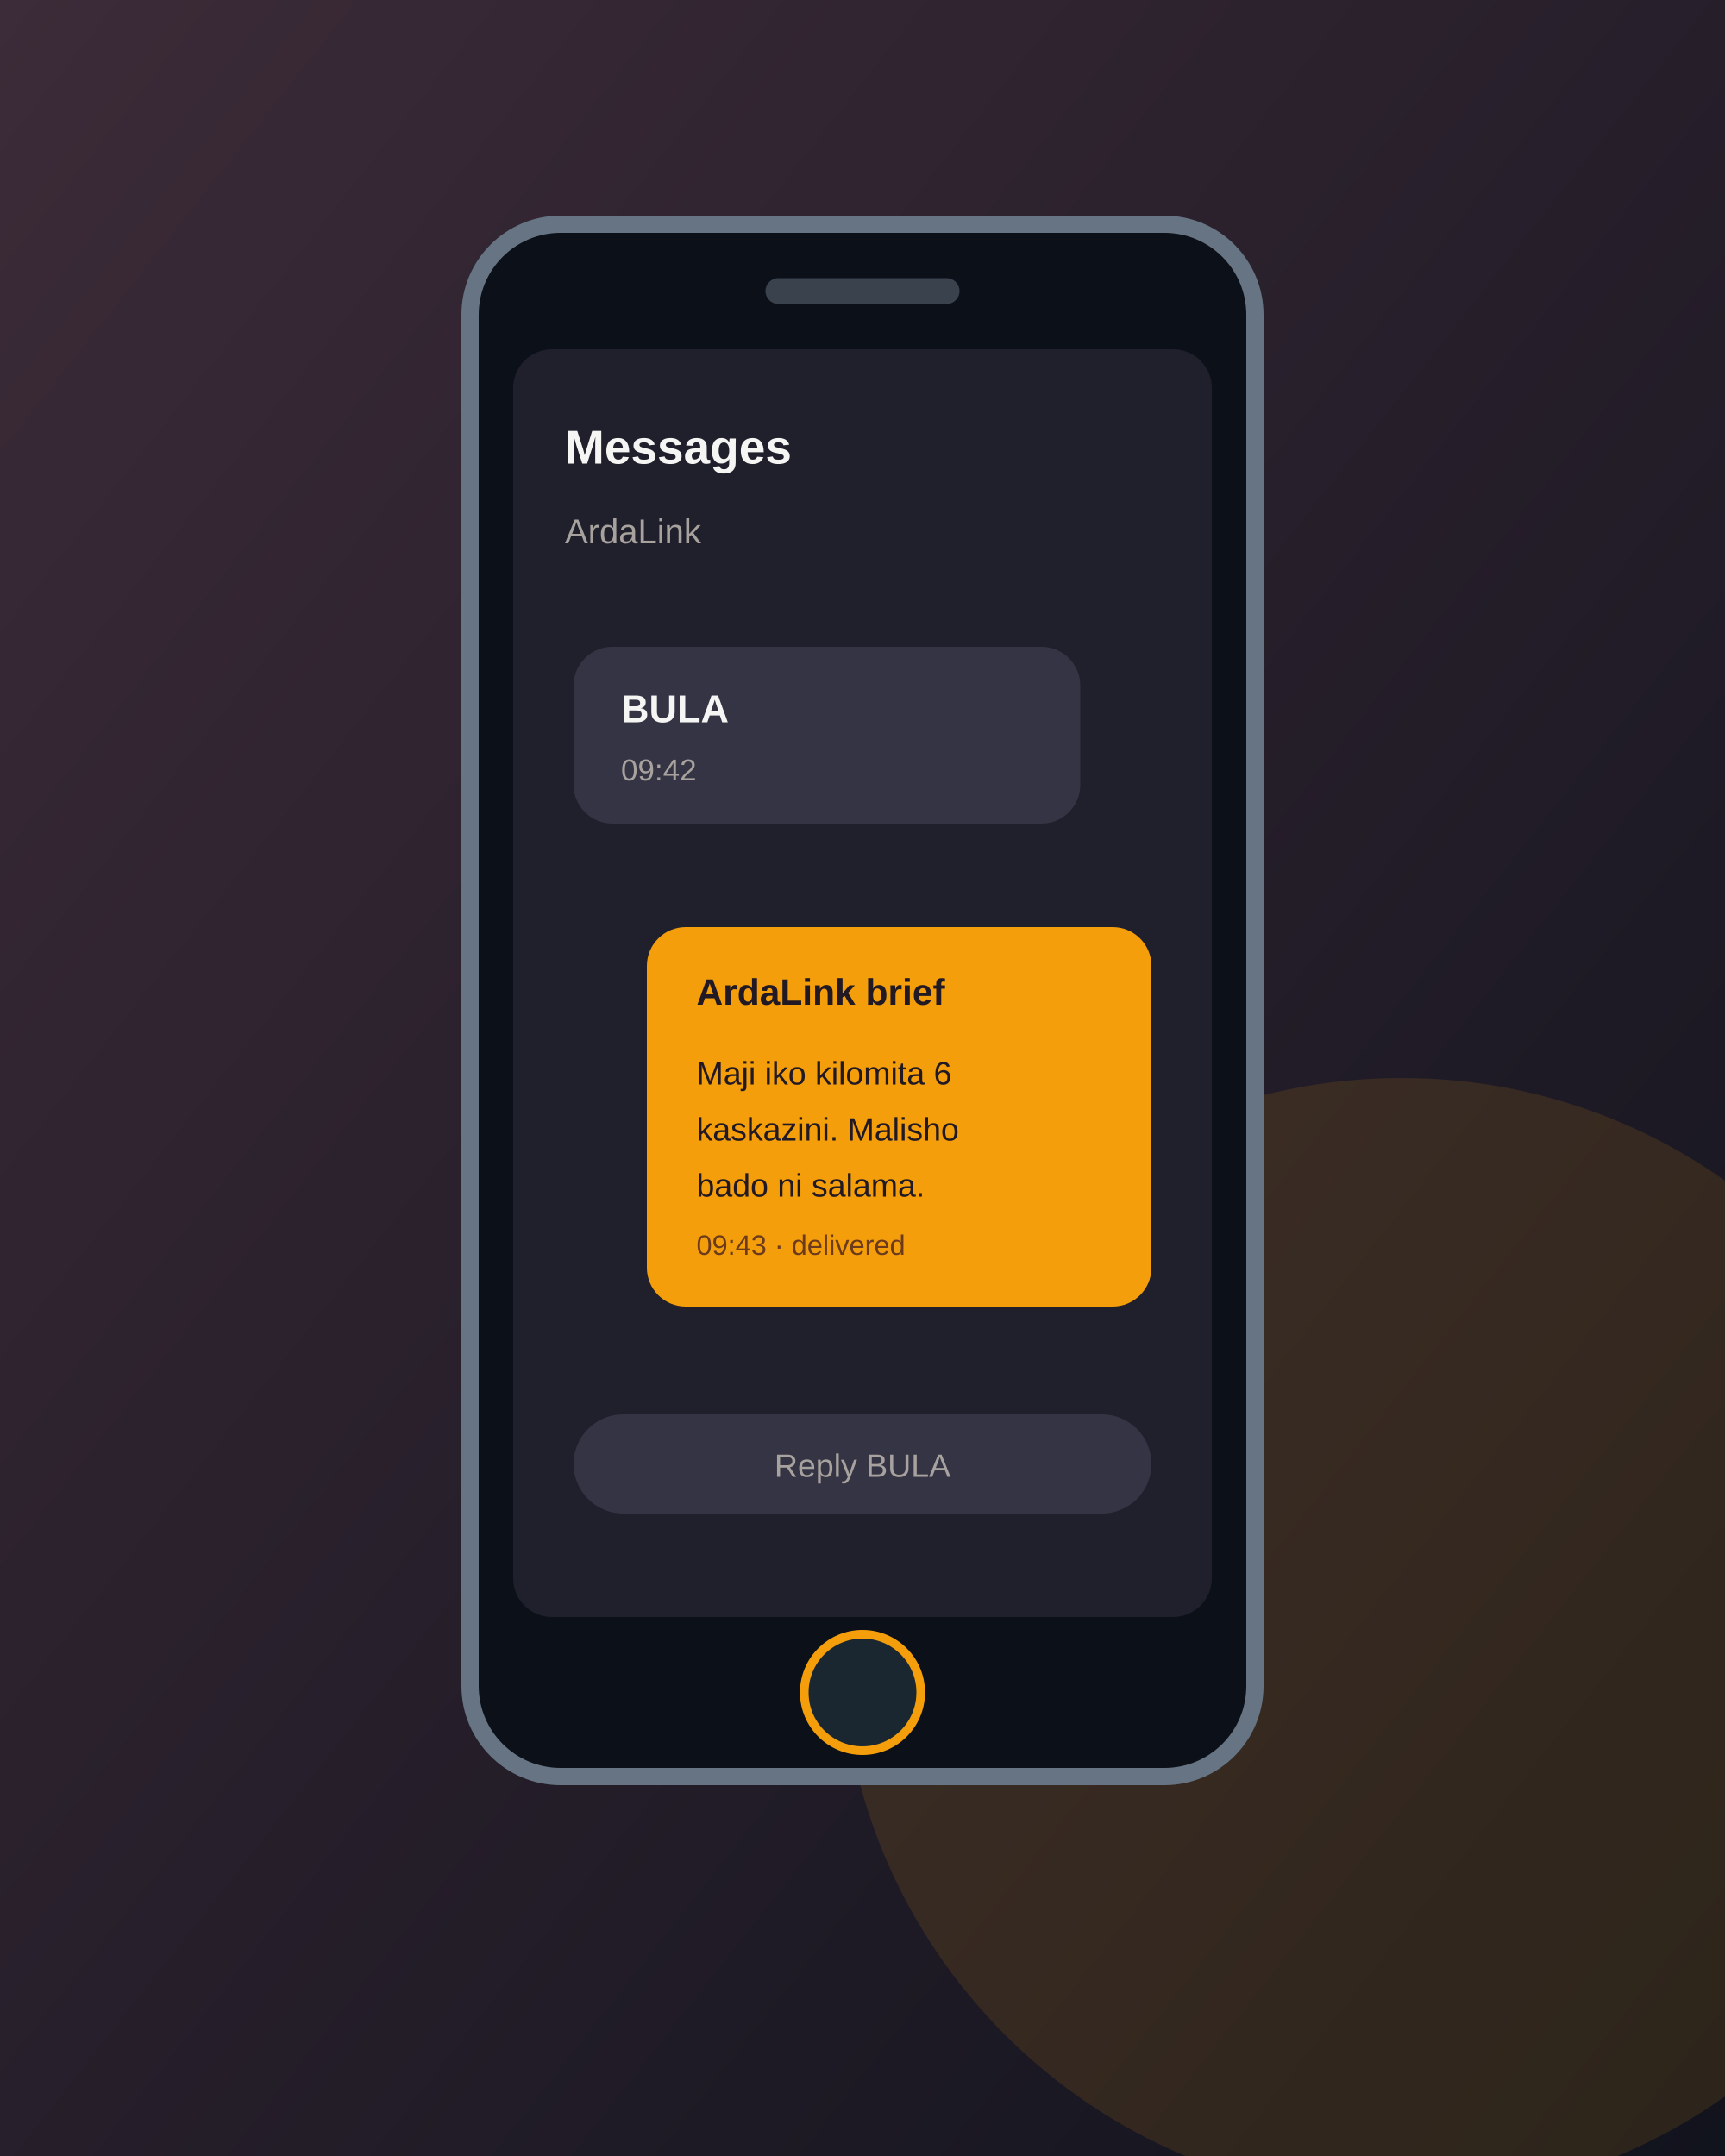
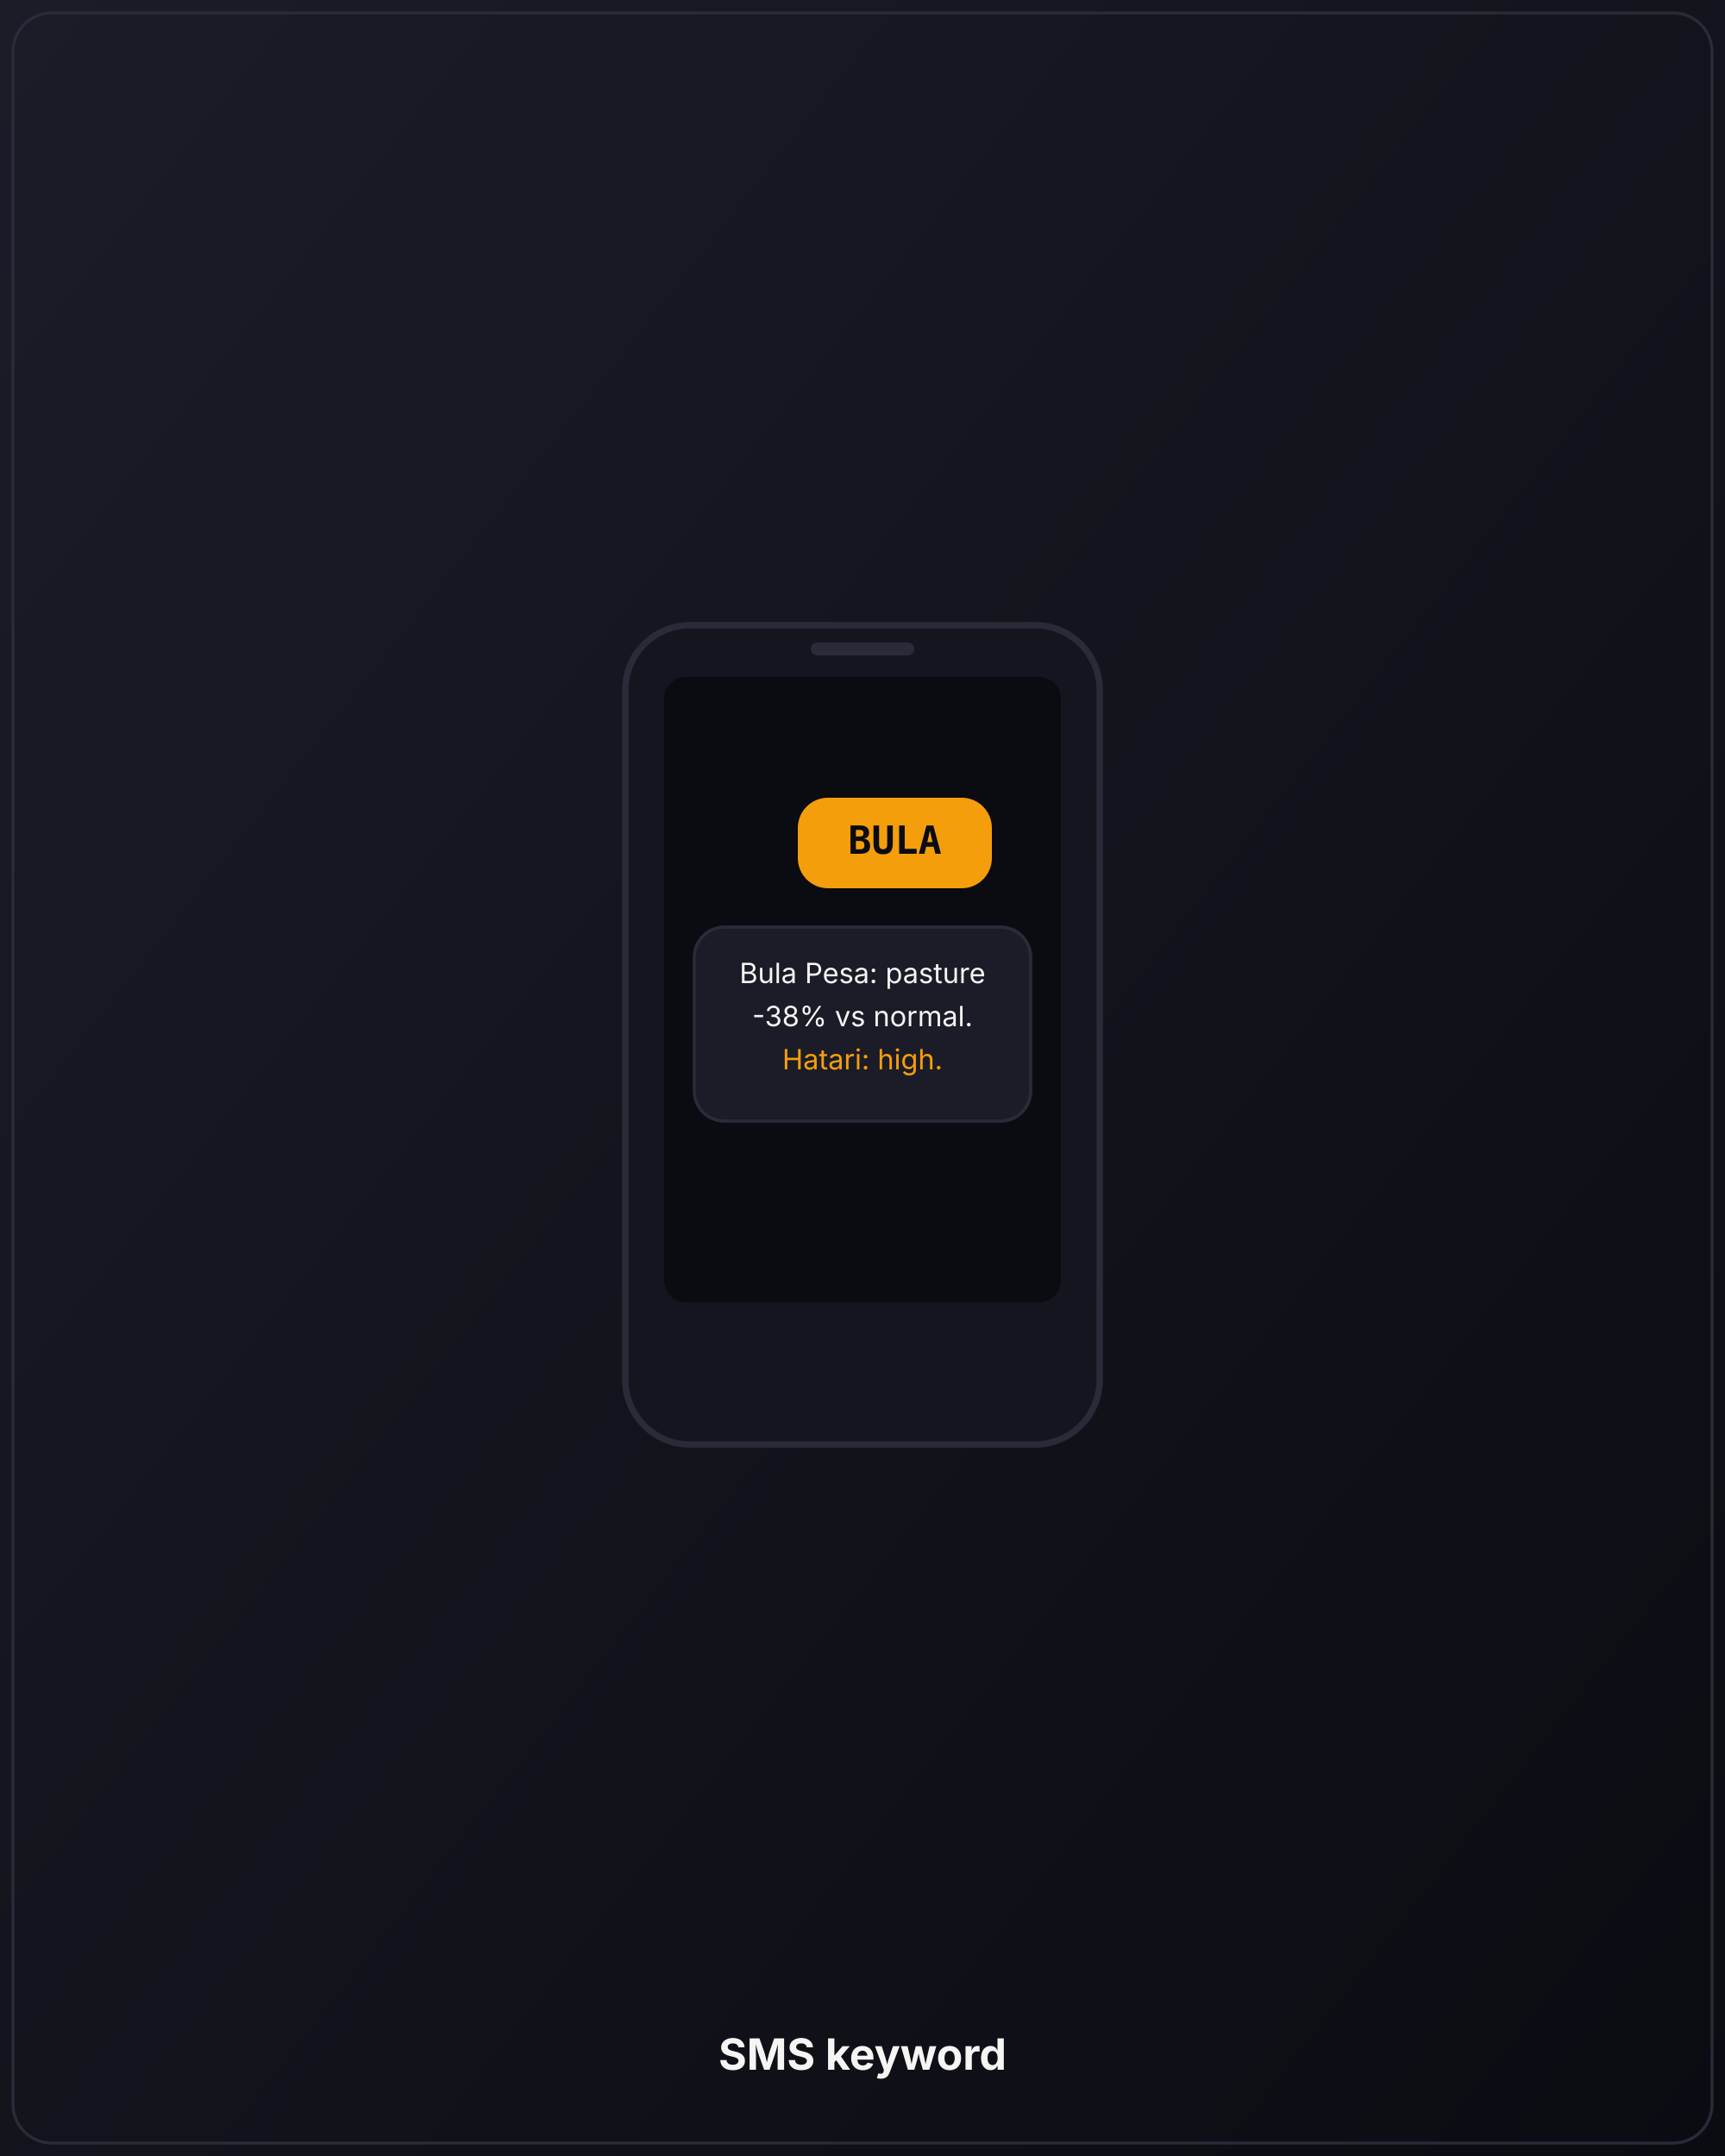
- <svg xmlns="http://www.w3.org/2000/svg" viewBox="0 0 800 1000" preserveAspectRatio="xMidYMid slice">
+ <svg xmlns="http://www.w3.org/2000/svg" viewBox="0 0 800 1000">
  <defs>
-     <linearGradient id="bg" x1="0" y1="0" x2="1" y2="1">
-       <stop stop-color="#3c2b38" />
-       <stop offset="1" stop-color="#11131d" />
+     <linearGradient id="bg-800x1000" x1="0" y1="0" x2="1" y2="1">
+       <stop offset="0" stop-color="#1C1C28" />
+       <stop offset="1" stop-color="#0B0B12" />
    </linearGradient>
  </defs>
-   <rect width="800" height="1000" fill="url(#bg)" />
-   <circle cx="650" cy="760" r="260" fill="#f59e0b" opacity=".12" />
-   <g transform="translate(218 104)">
-     <rect width="364" height="720" rx="42" fill="#0c1018" stroke="#667483" stroke-width="8" />
-     <rect x="20" y="58" width="324" height="588" rx="18" fill="#20202c" />
-     <rect x="137" y="25" width="90" height="12" rx="6" fill="#3a424d" />
-     <circle cx="182" cy="681" r="27" fill="#1b2730" stroke="#f59e0b" stroke-width="4" />
-     <text x="44" y="111" fill="#f5f5f4" font-family="Arial, sans-serif" font-size="22" font-weight="700">Messages</text>
-     <text x="44" y="148" fill="#a8a29e" font-family="Arial, sans-serif" font-size="16">ArdaLink</text>
-     <rect x="48" y="196" width="235" height="82" rx="18" fill="#343444" />
-     <text x="70" y="231" fill="#f5f5f4" font-family="Arial, sans-serif" font-size="18" font-weight="700">BULA</text>
-     <text x="70" y="258" fill="#a8a29e" font-family="Arial, sans-serif" font-size="14">09:42</text>
-     <rect x="82" y="326" width="234" height="176" rx="18" fill="#f59e0b" />
-     <text x="105" y="362" fill="#211923" font-family="Arial, sans-serif" font-size="17" font-weight="700">ArdaLink brief</text>
-     <text x="105" y="399" fill="#211923" font-family="Arial, sans-serif" font-size="15">Maji iko kilomita 6</text>
-     <text x="105" y="425" fill="#211923" font-family="Arial, sans-serif" font-size="15">kaskazini. Malisho</text>
-     <text x="105" y="451" fill="#211923" font-family="Arial, sans-serif" font-size="15">bado ni salama.</text>
-     <text x="105" y="478" fill="#6b3b1c" font-family="Arial, sans-serif" font-size="13">09:43 · delivered</text>
-     <rect x="48" y="552" width="268" height="46" rx="23" fill="#343444" />
-     <text x="182" y="581" text-anchor="middle" fill="#a8a29e" font-family="Arial, sans-serif" font-size="15">Reply BULA</text>
+   <rect width="800" height="1000" fill="url(#bg-800x1000)" />
+   <rect x="6" y="6" width="788" height="988" rx="18" fill="none" stroke="#2A2A38" stroke-width="1.4" />
+   <g transform="translate(400.0,480.0)">
+     <rect x="-110" y="-190" width="220" height="380" rx="30" fill="#15151F" stroke="#2A2A38" stroke-width="3" />
+     <rect x="-92" y="-166" width="184" height="290" rx="10" fill="#0B0B12" />
+     <rect x="-24" y="-182" width="48" height="6" rx="3" fill="#2A2A38" />
  </g>
+   <rect x="370.0" y="370.0" width="90" height="42" rx="14" fill="#F59E0B" />
+   <text x="415.0" y="396.0" text-anchor="middle" font-family="ui-monospace, SFMono-Regular, monospace" font-size="18" font-weight="700" fill="#0B0B12">BULA</text>
+   <rect x="322.0" y="430.0" width="156" height="90" rx="14" fill="#1C1C28" stroke="#2A2A38" stroke-width="1.5" />
+   <text x="400.0" y="456.0" text-anchor="middle" font-family="Inter, system-ui, sans-serif" font-size="13" fill="#F5F5F4">Bula Pesa: pasture</text>
+   <text x="400.0" y="476.0" text-anchor="middle" font-family="Inter, system-ui, sans-serif" font-size="13" fill="#F5F5F4">-38% vs normal.</text>
+   <text x="400.0" y="496.0" text-anchor="middle" font-family="Inter, system-ui, sans-serif" font-size="13" fill="#F59E0B">Hatari: high.</text>
+   <text x="400.0" y="960" text-anchor="middle" font-family="Inter, system-ui, sans-serif" font-size="20" font-weight="700" fill="#F5F5F4">SMS keyword</text>
</svg>
